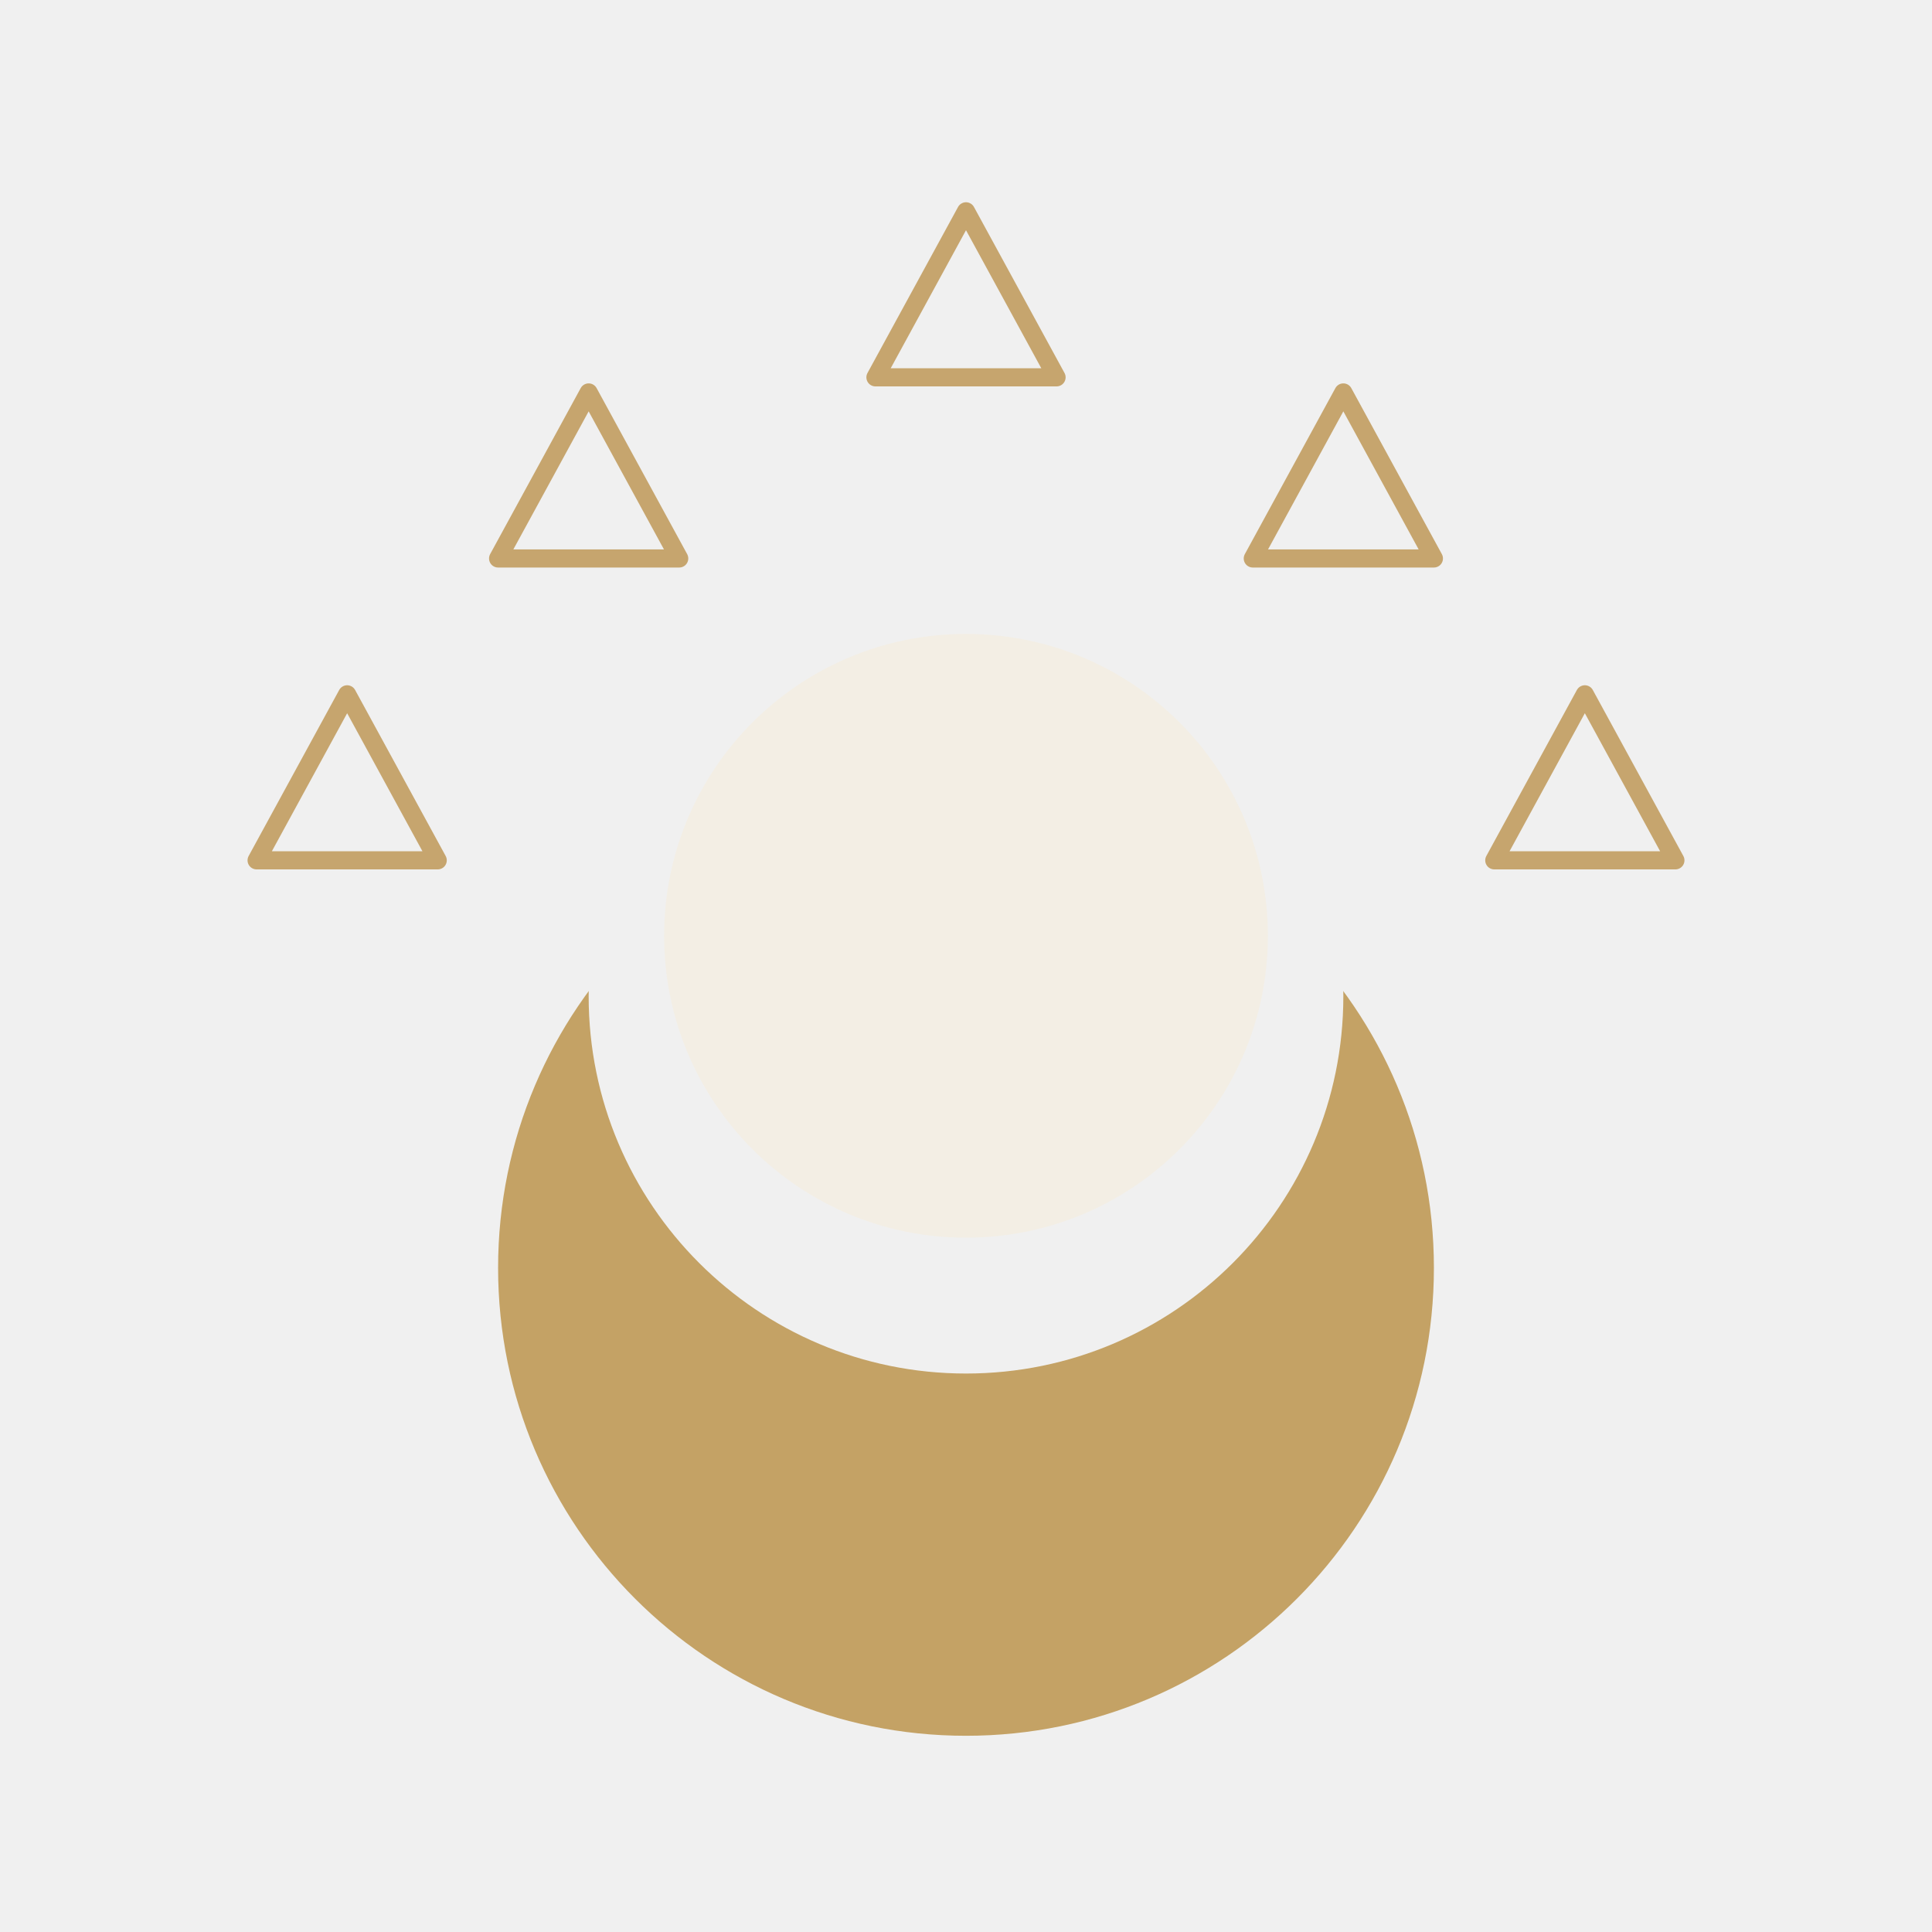
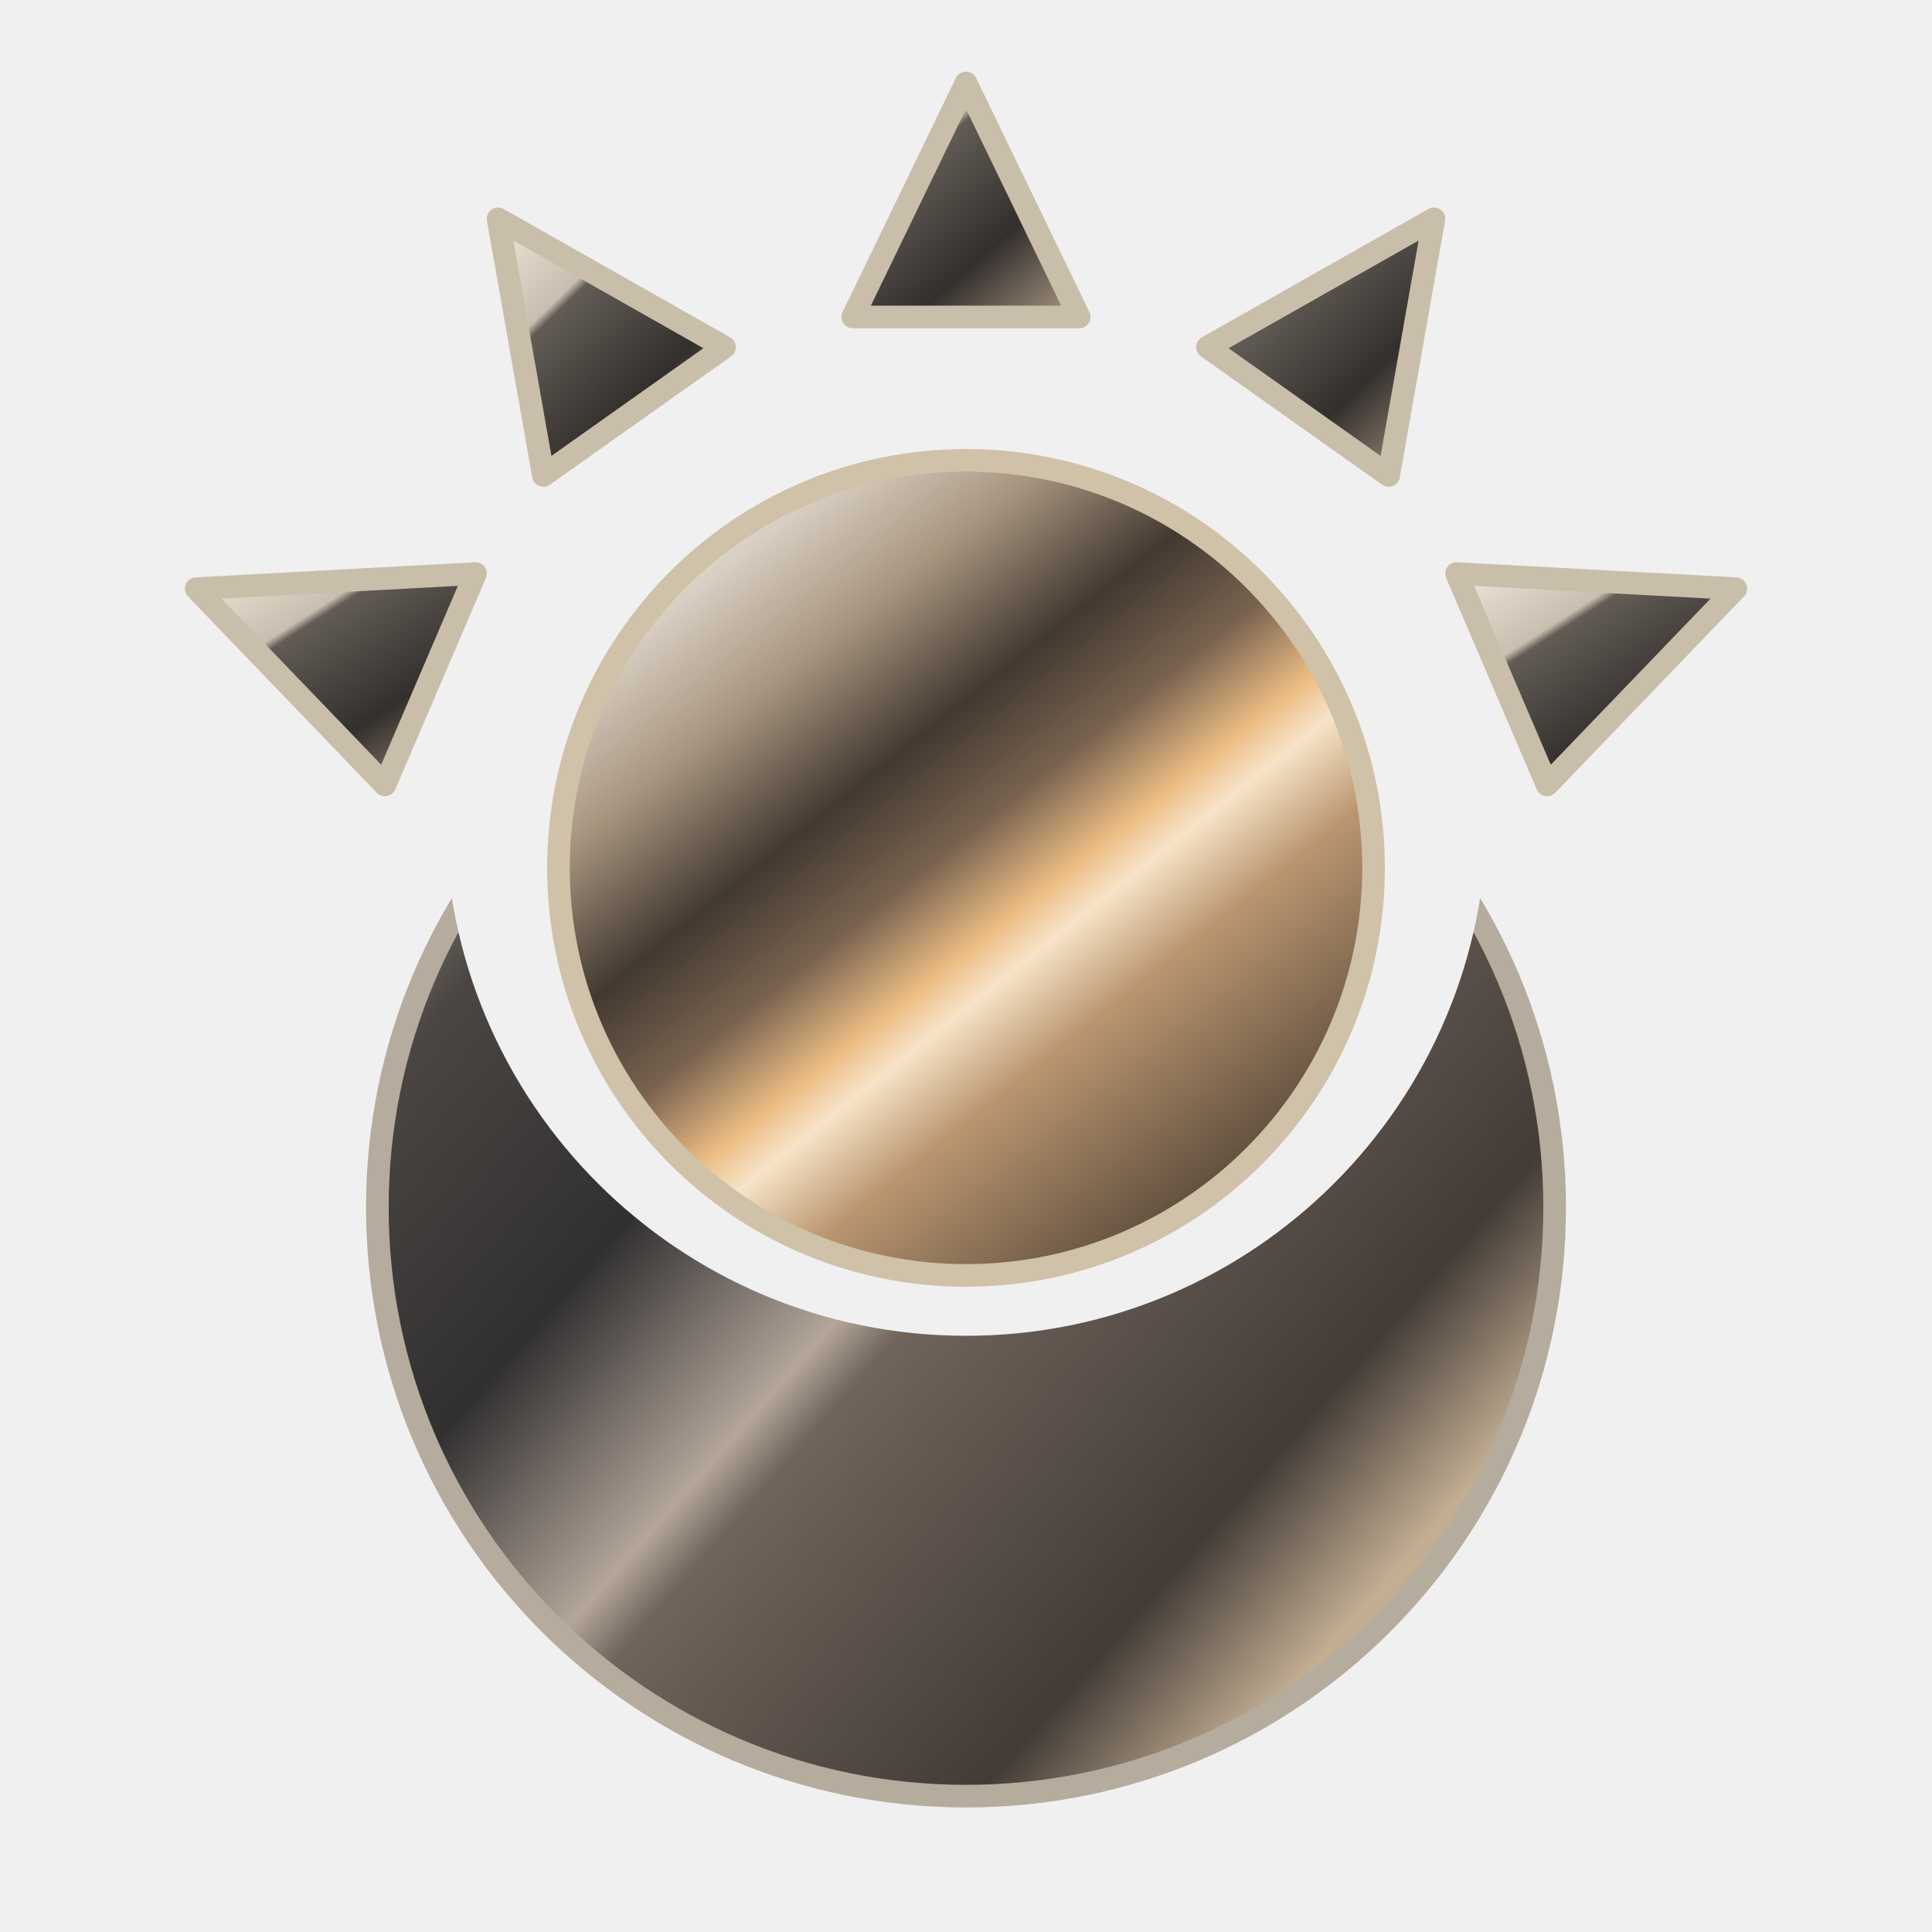
<svg xmlns="http://www.w3.org/2000/svg" viewBox="0 0 256 256" role="img" aria-label="Fleetworks">
-   <g fill="none" stroke="#C6A56E" stroke-width="2.4" stroke-linejoin="round">
-     <polygon points="128,28 140,50 116,50" />
-     <polygon points="78,52 90,74 66,74" />
-     <polygon points="178,52 190,74 166,74" />
-     <polygon points="46,92 58,114 34,114" />
-     <polygon points="210,92 222,114 198,114" />
-   </g>
  <defs>
+     <linearGradient id="prism" x2=".85" y2="1" gradientUnits="objectBoundingBox">
+       <stop stop-color="#EEE6D9" />
+       <stop offset=".31" stop-color="#C8BFB0" />
+       <stop offset=".34" stop-color="#625C55" />
+       <stop offset=".71" stop-color="#332F2C" />
+       <stop offset="1" stop-color="#958675" />
+     </linearGradient>
+     <linearGradient id="mineral" x2=".89" y2=".78" gradientUnits="objectBoundingBox">
+       <stop stop-color="#D5C9B4" />
+       <stop offset=".22" stop-color="#4B4643" />
+       <stop offset=".42" stop-color="#312F30" />
+       <stop offset=".58" stop-color="#B4A69A" />
+       <stop offset=".62" stop-color="#70645B" />
+       <stop offset=".88" stop-color="#423B36" />
+       <stop offset="1" stop-color="#C3AE93" />
+     </linearGradient>
+     <linearGradient id="core" x1=".18" y1=".05" x2=".86" y2=".9" gradientUnits="objectBoundingBox">
+       <stop stop-color="#F2EDE5" />
+       <stop offset=".21" stop-color="#A7947F" />
+       <stop offset=".36" stop-color="#423930" />
+       <stop offset=".48" stop-color="#796350" />
+       <stop offset=".58" stop-color="#ECBD83" />
+       <stop offset=".63" stop-color="#F7E4C8" />
+       <stop offset=".73" stop-color="#BA9670" />
+       <stop offset="1" stop-color="#514336" />
+     </linearGradient>
    <mask id="crescent" maskUnits="userSpaceOnUse" x="0" y="0" width="256" height="256">
      <rect width="256" height="256" fill="white" />
-       <circle cx="128" cy="132" r="50" fill="black" />
+       <circle cx="128" cy="108" r="69" fill="black" />
    </mask>
  </defs>
-   <circle cx="128" cy="168" r="62" fill="#C4A265" mask="url(#crescent)" />
-   <circle cx="128" cy="124" r="40" fill="#F3EEE4" />
+   <g fill="url(#prism)" stroke="#C9BEAA" stroke-width="3" stroke-linejoin="round">
+     <polygon points="128,11 143,42 113,42" />
+     <polygon points="66,29 96,46 72,63" />
+     <polygon points="190,29 184,63 160,46" />
+     <polygon points="26,78 63,76 51,104" />
+     <polygon points="230,78 205,104 193,76" />
+   </g>
+   <circle cx="128" cy="160" r="78" fill="url(#mineral)" stroke="#B6AC9D" stroke-width="3" mask="url(#crescent)" />
+   <circle cx="128" cy="115" r="54" fill="url(#core)" stroke="#D0C1A9" stroke-width="3" />
</svg>
